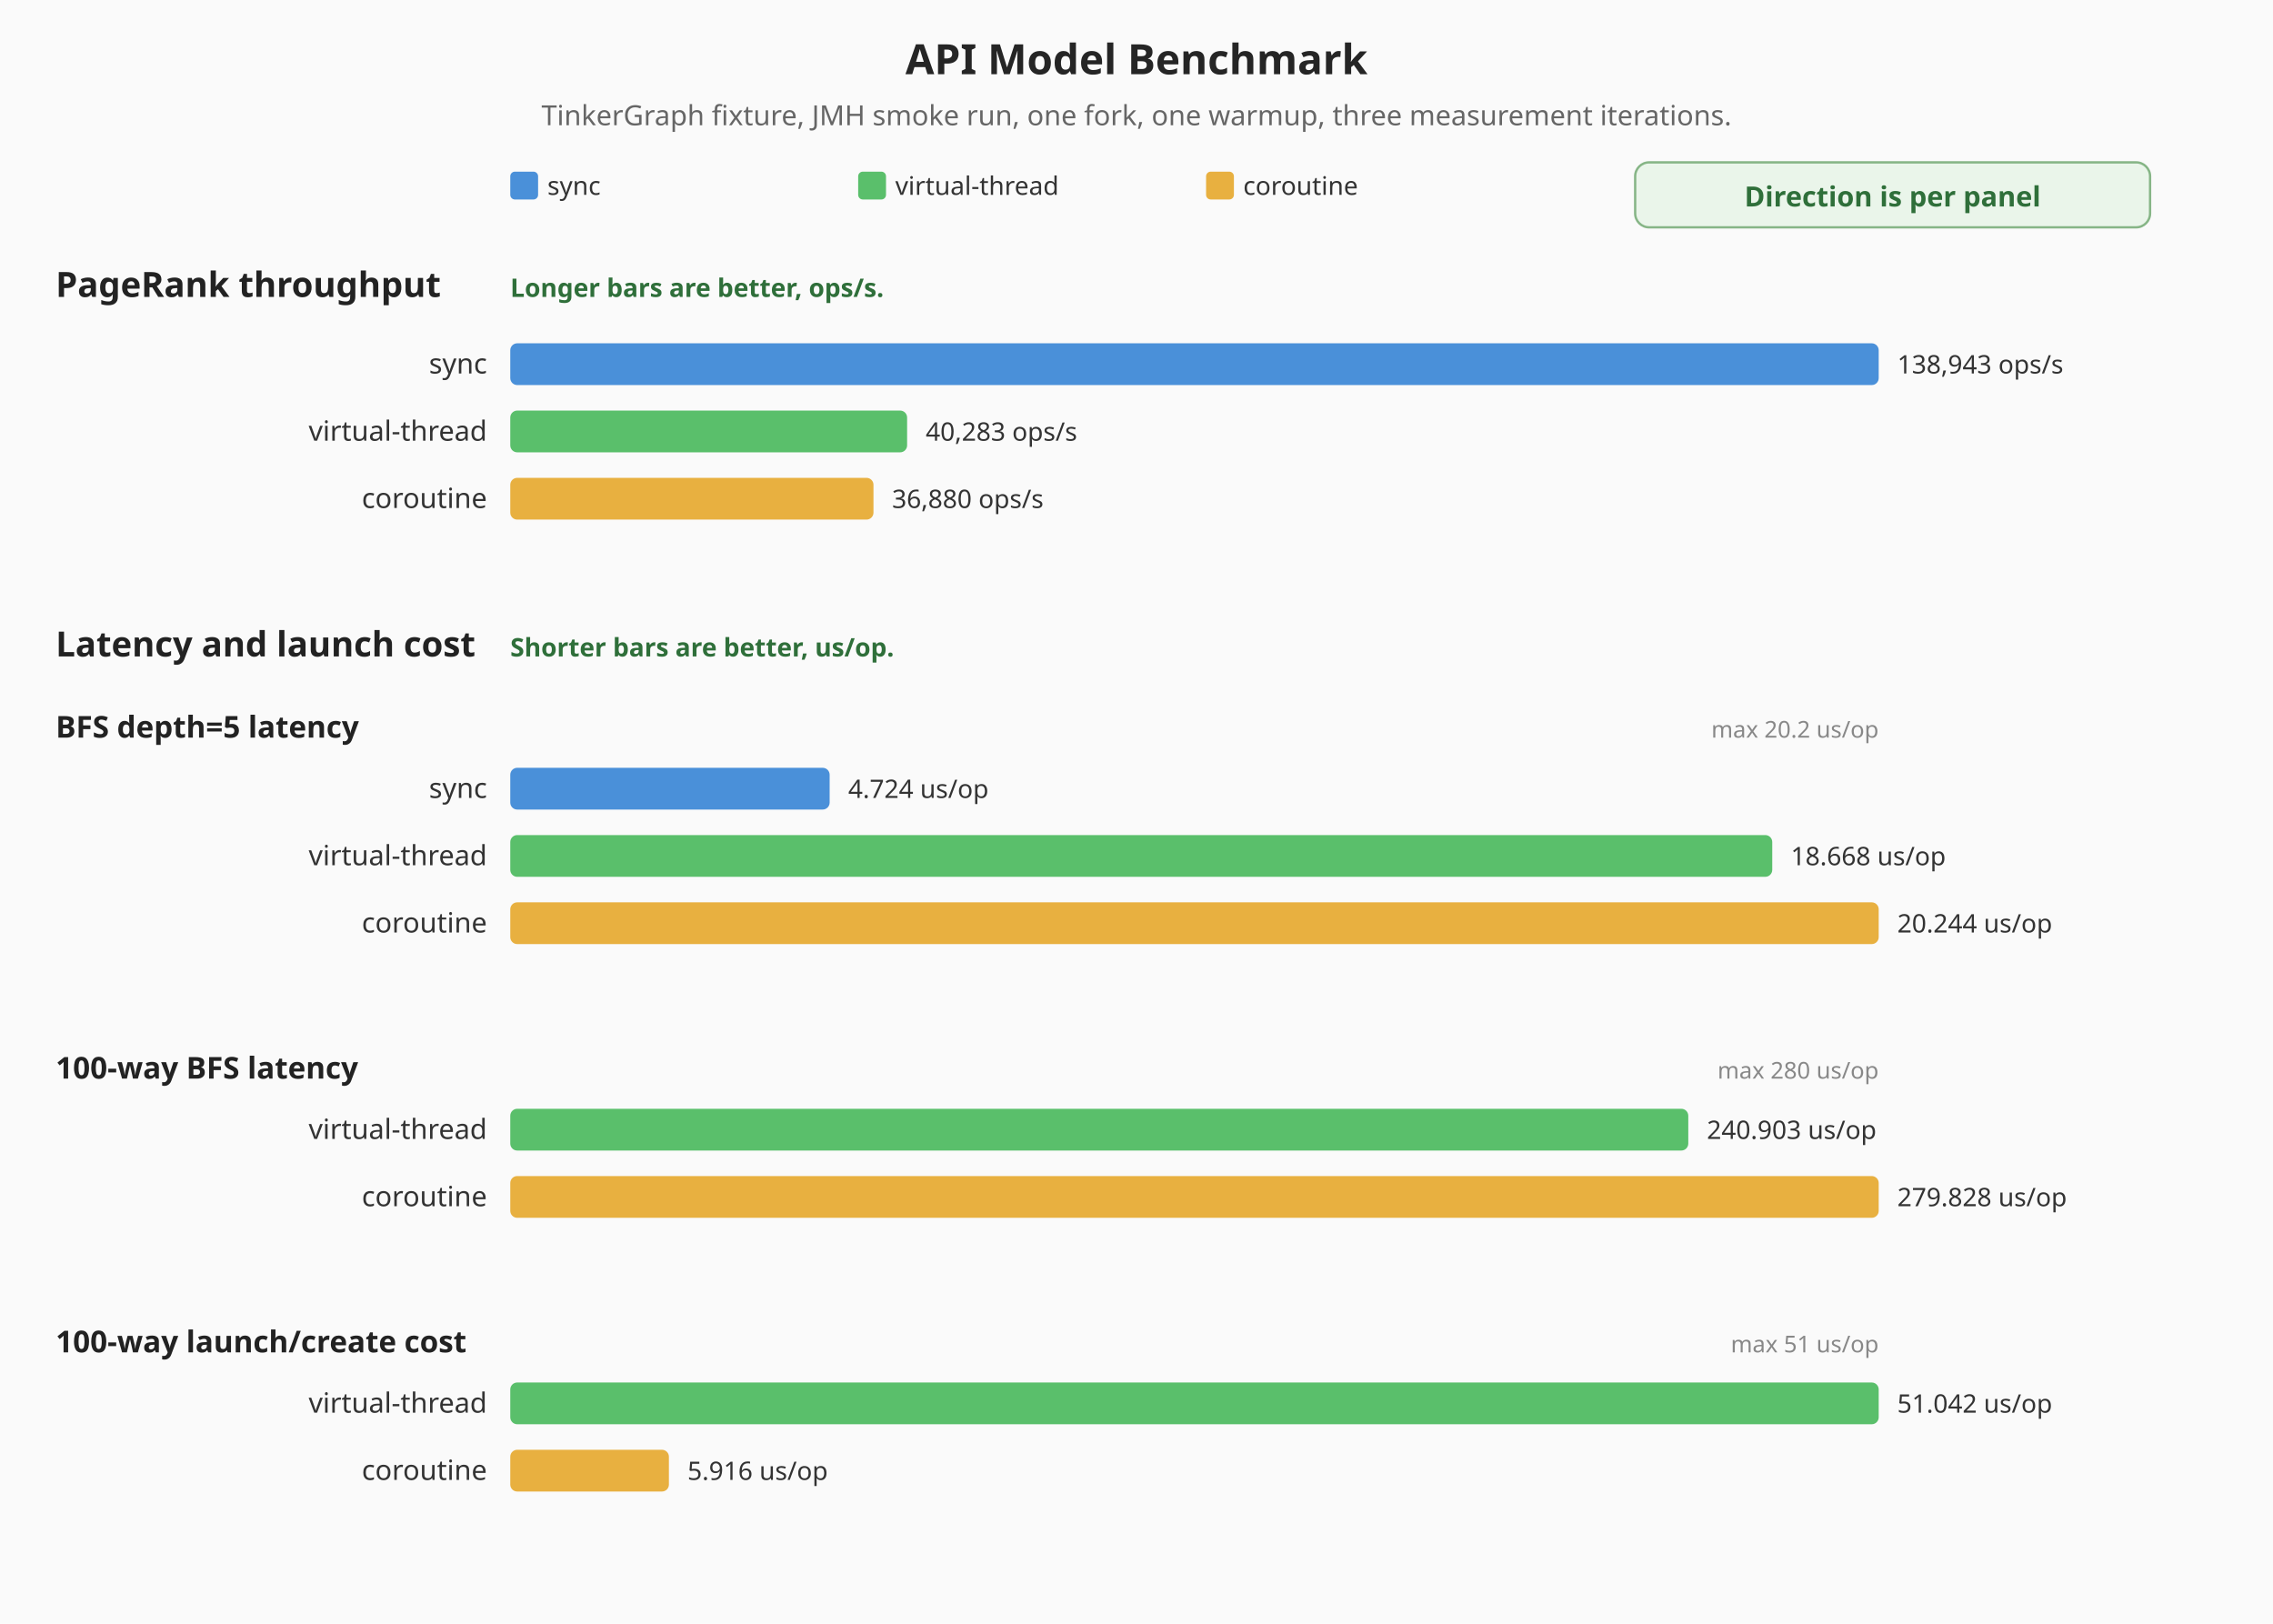
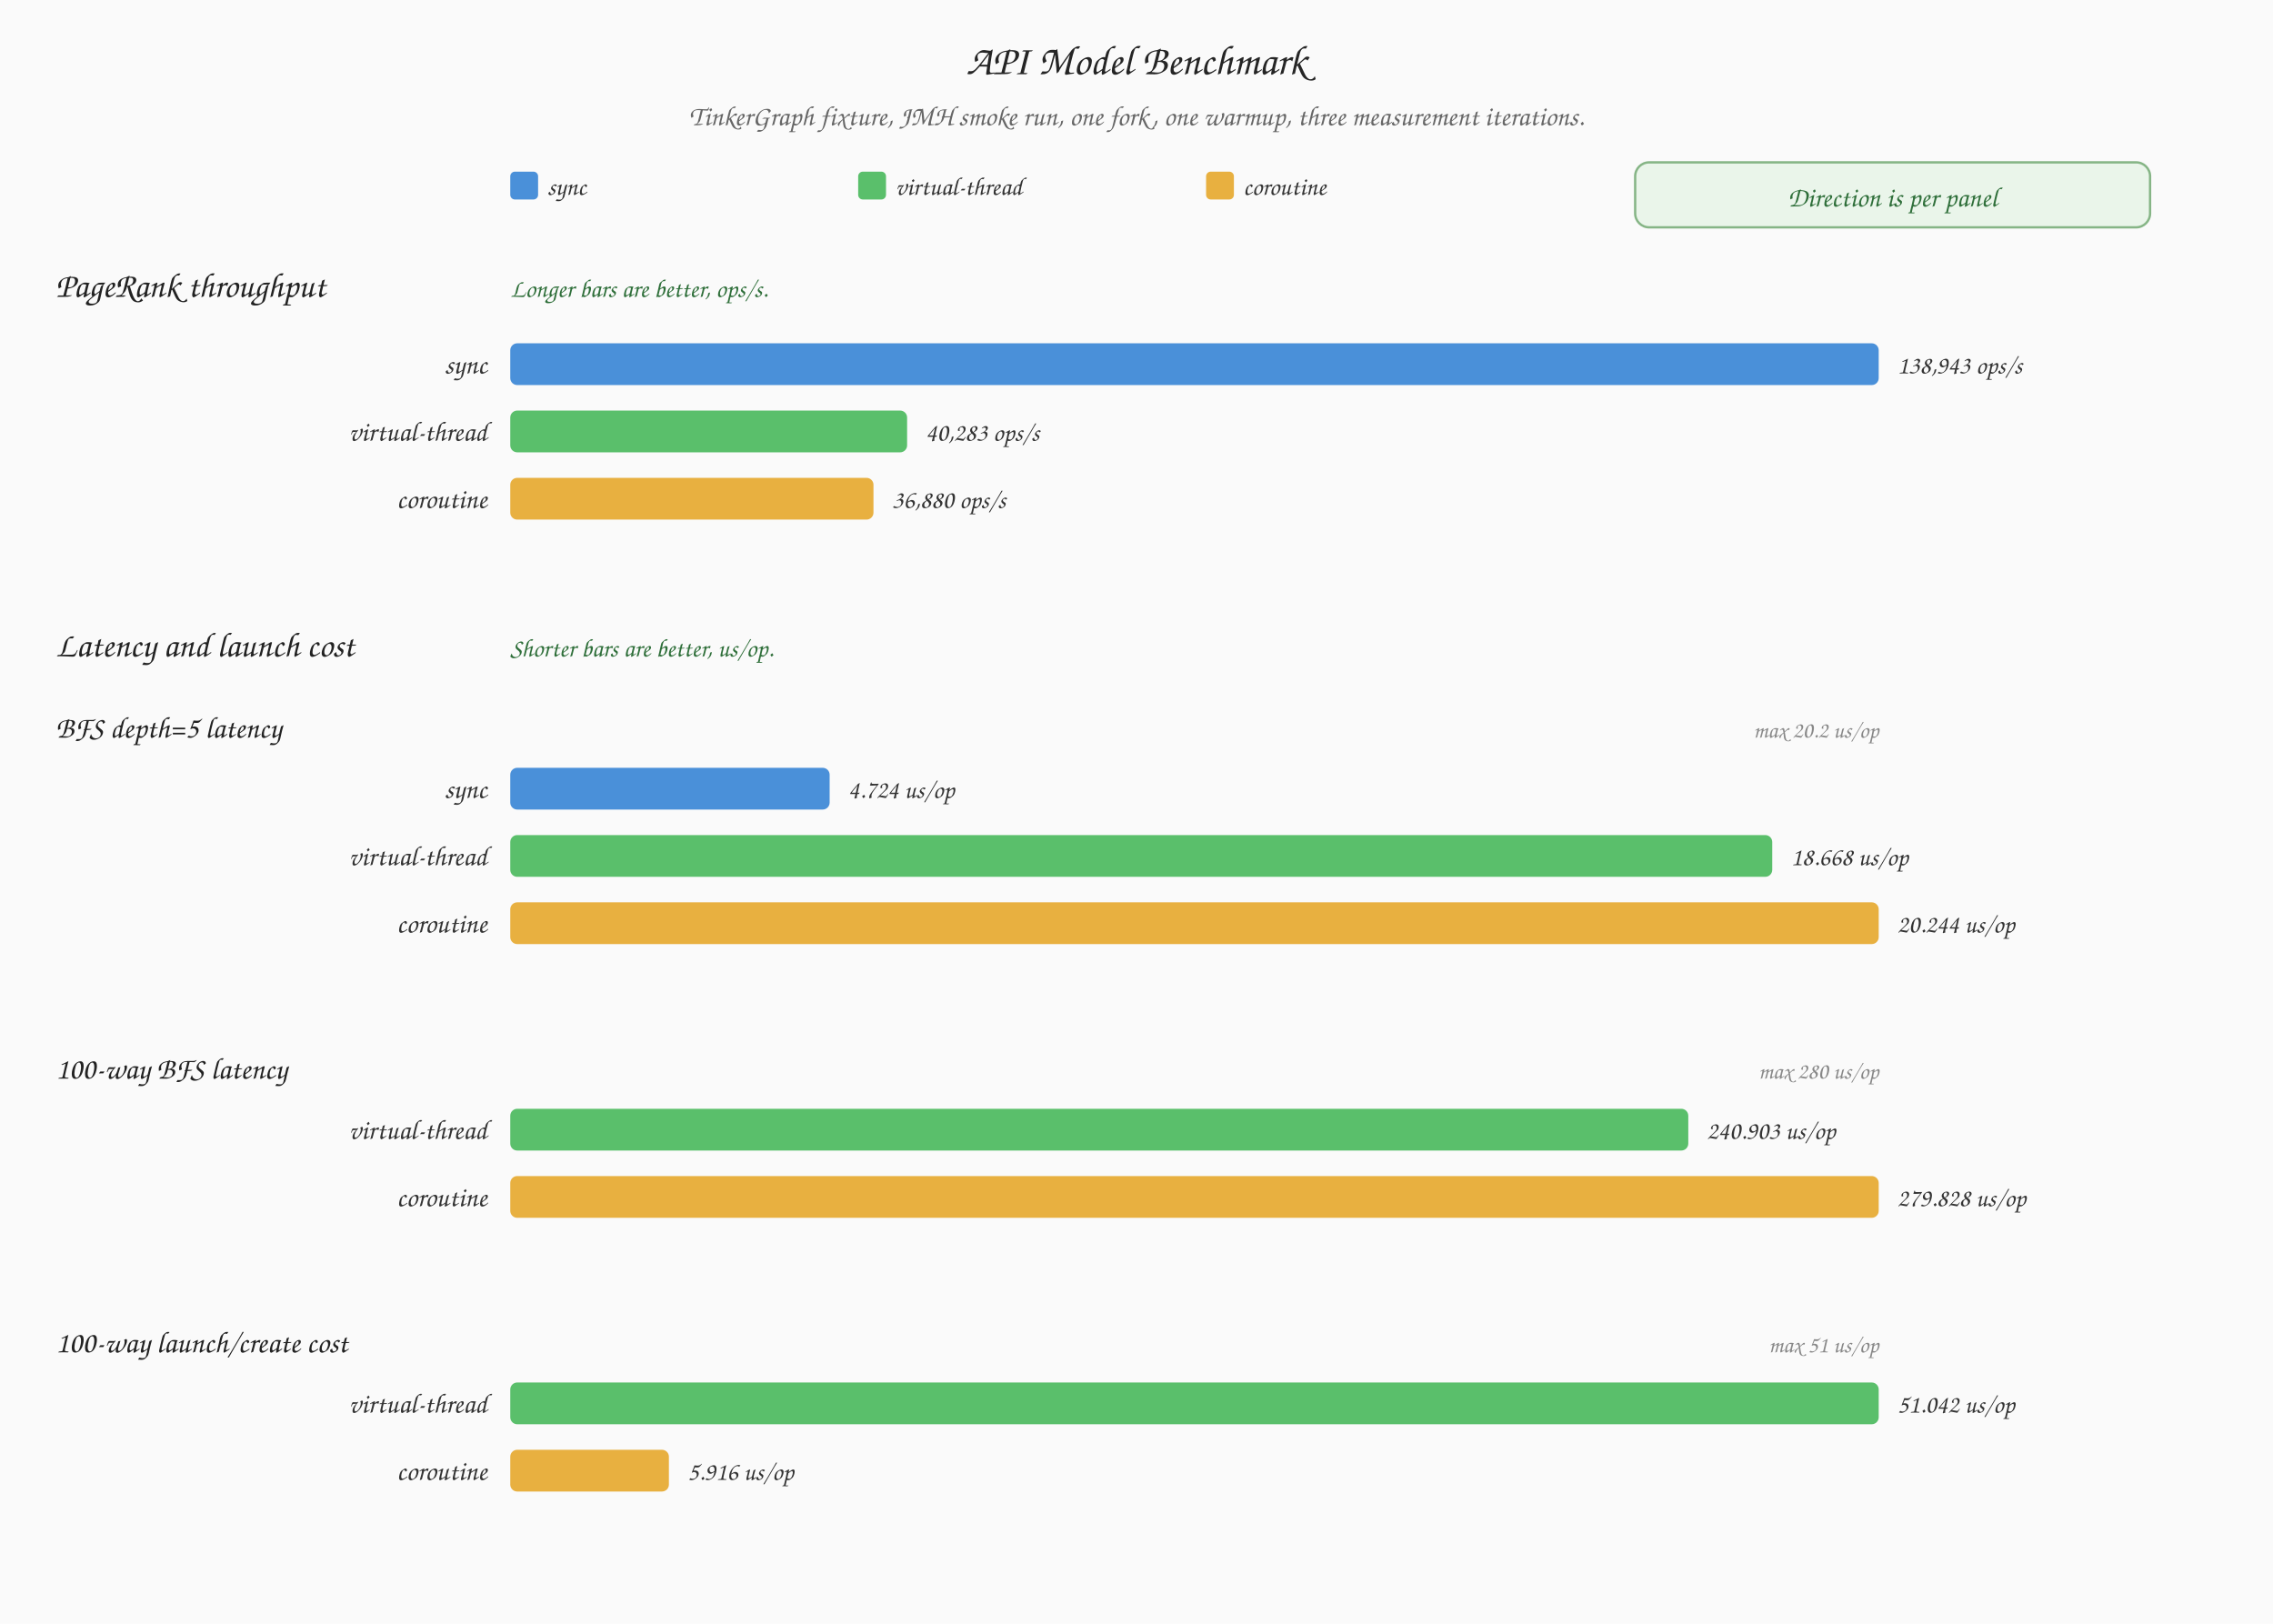
<svg xmlns="http://www.w3.org/2000/svg" width="980" height="700" viewBox="0 0 980 700">
  <rect x="0" y="0" width="980" height="700" fill="#FAFAFA" />
-   <text x="490" y="32" text-anchor="middle" font-family="sans-serif" font-size="18" font-weight="bold" fill="#252525">API Model Benchmark</text>
-   <text x="490" y="54" text-anchor="middle" font-family="sans-serif" font-size="12" fill="#666666">TinkerGraph fixture, JMH smoke run, one fork, one warmup, three measurement iterations.</text>
+   <text x="490" y="32" text-anchor="middle" font-family="'Architects Daughter','Comic Sans MS','Comic Sans',cursive" font-size="18" font-weight="400" fill="#252525">API Model Benchmark</text>
+   <text x="490" y="54" text-anchor="middle" font-family="'Comic Sans MS','Comic Sans','Comic Neue','Chalkboard SE',cursive" font-size="12" fill="#666666">TinkerGraph fixture, JMH smoke run, one fork, one warmup, three measurement iterations.</text>
  <rect x="220" y="74" width="12" height="12" fill="#4A90D9" rx="2" />
-   <text x="236" y="84" font-family="sans-serif" font-size="11" fill="#333333">sync</text>
+   <text x="236" y="84" font-family="'Comic Sans MS','Comic Sans','Comic Neue','Chalkboard SE',cursive" font-size="11" fill="#333333">sync</text>
  <rect x="370" y="74" width="12" height="12" fill="#5ABF6B" rx="2" />
-   <text x="386" y="84" font-family="sans-serif" font-size="11" fill="#333333">virtual-thread</text>
+   <text x="386" y="84" font-family="'Comic Sans MS','Comic Sans','Comic Neue','Chalkboard SE',cursive" font-size="11" fill="#333333">virtual-thread</text>
  <rect x="520" y="74" width="12" height="12" fill="#E8B040" rx="2" />
-   <text x="536" y="84" font-family="sans-serif" font-size="11" fill="#333333">coroutine</text>
+   <text x="536" y="84" font-family="'Comic Sans MS','Comic Sans','Comic Neue','Chalkboard SE',cursive" font-size="11" fill="#333333">coroutine</text>
  <rect x="705" y="70" width="222" height="28" fill="#EAF5EA" stroke="#86B586" rx="6" />
-   <text x="816" y="89" text-anchor="middle" font-family="sans-serif" font-size="12" font-weight="bold" fill="#2F6F3A">Direction is per panel</text>
-   <text x="24" y="128" font-family="sans-serif" font-size="15" font-weight="bold" fill="#222222">PageRank throughput</text>
-   <text x="220" y="128" font-family="sans-serif" font-size="11" font-weight="bold" fill="#2F6F3A">Longer bars are better, ops/s.</text>
-   <text x="210" y="161" text-anchor="end" font-family="sans-serif" font-size="12" fill="#333333">sync</text>
+   <text x="816" y="89" text-anchor="middle" font-family="'Comic Sans MS','Comic Sans','Comic Neue','Chalkboard SE',cursive" font-size="12" font-weight="400" fill="#2F6F3A">Direction is per panel</text>
+   <text x="24" y="128" font-family="'Comic Sans MS','Comic Sans','Comic Neue','Chalkboard SE',cursive" font-size="15" font-weight="400" fill="#222222">PageRank throughput</text>
+   <text x="220" y="128" font-family="'Comic Sans MS','Comic Sans','Comic Neue','Chalkboard SE',cursive" font-size="11" font-weight="400" fill="#2F6F3A">Longer bars are better, ops/s.</text>
+   <text x="210" y="161" text-anchor="end" font-family="'Comic Sans MS','Comic Sans','Comic Neue','Chalkboard SE',cursive" font-size="12" fill="#333333">sync</text>
  <rect x="220" y="148" width="590.0" height="18" fill="#4A90D9" rx="3" />
-   <text x="818.0" y="161" font-family="sans-serif" font-size="11" fill="#333333">138,943 ops/s</text>
-   <text x="210" y="190" text-anchor="end" font-family="sans-serif" font-size="12" fill="#333333">virtual-thread</text>
+   <text x="818.0" y="161" font-family="'Comic Sans MS','Comic Sans','Comic Neue','Chalkboard SE',cursive" font-size="11" fill="#333333">138,943 ops/s</text>
+   <text x="210" y="190" text-anchor="end" font-family="'Comic Sans MS','Comic Sans','Comic Neue','Chalkboard SE',cursive" font-size="12" fill="#333333">virtual-thread</text>
  <rect x="220" y="177" width="171.1" height="18" fill="#5ABF6B" rx="3" />
-   <text x="399.1" y="190" font-family="sans-serif" font-size="11" fill="#333333">40,283 ops/s</text>
-   <text x="210" y="219" text-anchor="end" font-family="sans-serif" font-size="12" fill="#333333">coroutine</text>
+   <text x="399.1" y="190" font-family="'Comic Sans MS','Comic Sans','Comic Neue','Chalkboard SE',cursive" font-size="11" fill="#333333">40,283 ops/s</text>
+   <text x="210" y="219" text-anchor="end" font-family="'Comic Sans MS','Comic Sans','Comic Neue','Chalkboard SE',cursive" font-size="12" fill="#333333">coroutine</text>
  <rect x="220" y="206" width="156.6" height="18" fill="#E8B040" rx="3" />
-   <text x="384.6" y="219" font-family="sans-serif" font-size="11" fill="#333333">36,880 ops/s</text>
-   <text x="24" y="283" font-family="sans-serif" font-size="15" font-weight="bold" fill="#222222">Latency and launch cost</text>
-   <text x="220" y="283" font-family="sans-serif" font-size="11" font-weight="bold" fill="#2F6F3A">Shorter bars are better, us/op.</text>
-   <text x="24" y="318" font-family="sans-serif" font-size="13" font-weight="bold" fill="#222222">BFS depth=5 latency</text>
-   <text x="810" y="318" text-anchor="end" font-family="sans-serif" font-size="10" fill="#888888">max 20.2 us/op</text>
-   <text x="210" y="344" text-anchor="end" font-family="sans-serif" font-size="12" fill="#333333">sync</text>
+   <text x="384.6" y="219" font-family="'Comic Sans MS','Comic Sans','Comic Neue','Chalkboard SE',cursive" font-size="11" fill="#333333">36,880 ops/s</text>
+   <text x="24" y="283" font-family="'Comic Sans MS','Comic Sans','Comic Neue','Chalkboard SE',cursive" font-size="15" font-weight="400" fill="#222222">Latency and launch cost</text>
+   <text x="220" y="283" font-family="'Comic Sans MS','Comic Sans','Comic Neue','Chalkboard SE',cursive" font-size="11" font-weight="400" fill="#2F6F3A">Shorter bars are better, us/op.</text>
+   <text x="24" y="318" font-family="'Comic Sans MS','Comic Sans','Comic Neue','Chalkboard SE',cursive" font-size="13" font-weight="400" fill="#222222">BFS depth=5 latency</text>
+   <text x="810" y="318" text-anchor="end" font-family="'Comic Sans MS','Comic Sans','Comic Neue','Chalkboard SE',cursive" font-size="10" fill="#888888">max 20.2 us/op</text>
+   <text x="210" y="344" text-anchor="end" font-family="'Comic Sans MS','Comic Sans','Comic Neue','Chalkboard SE',cursive" font-size="12" fill="#333333">sync</text>
  <rect x="220" y="331" width="137.7" height="18" fill="#4A90D9" rx="3" />
-   <text x="365.7" y="344" font-family="sans-serif" font-size="11" fill="#333333">4.724 us/op</text>
-   <text x="210" y="373" text-anchor="end" font-family="sans-serif" font-size="12" fill="#333333">virtual-thread</text>
+   <text x="365.7" y="344" font-family="'Comic Sans MS','Comic Sans','Comic Neue','Chalkboard SE',cursive" font-size="11" fill="#333333">4.724 us/op</text>
+   <text x="210" y="373" text-anchor="end" font-family="'Comic Sans MS','Comic Sans','Comic Neue','Chalkboard SE',cursive" font-size="12" fill="#333333">virtual-thread</text>
  <rect x="220" y="360" width="544.1" height="18" fill="#5ABF6B" rx="3" />
-   <text x="772.1" y="373" font-family="sans-serif" font-size="11" fill="#333333">18.668 us/op</text>
-   <text x="210" y="402" text-anchor="end" font-family="sans-serif" font-size="12" fill="#333333">coroutine</text>
+   <text x="772.1" y="373" font-family="'Comic Sans MS','Comic Sans','Comic Neue','Chalkboard SE',cursive" font-size="11" fill="#333333">18.668 us/op</text>
+   <text x="210" y="402" text-anchor="end" font-family="'Comic Sans MS','Comic Sans','Comic Neue','Chalkboard SE',cursive" font-size="12" fill="#333333">coroutine</text>
  <rect x="220" y="389" width="590.0" height="18" fill="#E8B040" rx="3" />
-   <text x="818.0" y="402" font-family="sans-serif" font-size="11" fill="#333333">20.244 us/op</text>
-   <text x="24" y="465" font-family="sans-serif" font-size="13" font-weight="bold" fill="#222222">100-way BFS latency</text>
-   <text x="810" y="465" text-anchor="end" font-family="sans-serif" font-size="10" fill="#888888">max 280 us/op</text>
-   <text x="210" y="491" text-anchor="end" font-family="sans-serif" font-size="12" fill="#333333">virtual-thread</text>
+   <text x="818.0" y="402" font-family="'Comic Sans MS','Comic Sans','Comic Neue','Chalkboard SE',cursive" font-size="11" fill="#333333">20.244 us/op</text>
+   <text x="24" y="465" font-family="'Comic Sans MS','Comic Sans','Comic Neue','Chalkboard SE',cursive" font-size="13" font-weight="400" fill="#222222">100-way BFS latency</text>
+   <text x="810" y="465" text-anchor="end" font-family="'Comic Sans MS','Comic Sans','Comic Neue','Chalkboard SE',cursive" font-size="10" fill="#888888">max 280 us/op</text>
+   <text x="210" y="491" text-anchor="end" font-family="'Comic Sans MS','Comic Sans','Comic Neue','Chalkboard SE',cursive" font-size="12" fill="#333333">virtual-thread</text>
  <rect x="220" y="478" width="507.9" height="18" fill="#5ABF6B" rx="3" />
-   <text x="735.9" y="491" font-family="sans-serif" font-size="11" fill="#333333">240.903 us/op</text>
-   <text x="210" y="520" text-anchor="end" font-family="sans-serif" font-size="12" fill="#333333">coroutine</text>
+   <text x="735.9" y="491" font-family="'Comic Sans MS','Comic Sans','Comic Neue','Chalkboard SE',cursive" font-size="11" fill="#333333">240.903 us/op</text>
+   <text x="210" y="520" text-anchor="end" font-family="'Comic Sans MS','Comic Sans','Comic Neue','Chalkboard SE',cursive" font-size="12" fill="#333333">coroutine</text>
  <rect x="220" y="507" width="590.0" height="18" fill="#E8B040" rx="3" />
-   <text x="818.0" y="520" font-family="sans-serif" font-size="11" fill="#333333">279.828 us/op</text>
-   <text x="24" y="583" font-family="sans-serif" font-size="13" font-weight="bold" fill="#222222">100-way launch/create cost</text>
-   <text x="810" y="583" text-anchor="end" font-family="sans-serif" font-size="10" fill="#888888">max 51 us/op</text>
-   <text x="210" y="609" text-anchor="end" font-family="sans-serif" font-size="12" fill="#333333">virtual-thread</text>
+   <text x="818.0" y="520" font-family="'Comic Sans MS','Comic Sans','Comic Neue','Chalkboard SE',cursive" font-size="11" fill="#333333">279.828 us/op</text>
+   <text x="24" y="583" font-family="'Comic Sans MS','Comic Sans','Comic Neue','Chalkboard SE',cursive" font-size="13" font-weight="400" fill="#222222">100-way launch/create cost</text>
+   <text x="810" y="583" text-anchor="end" font-family="'Comic Sans MS','Comic Sans','Comic Neue','Chalkboard SE',cursive" font-size="10" fill="#888888">max 51 us/op</text>
+   <text x="210" y="609" text-anchor="end" font-family="'Comic Sans MS','Comic Sans','Comic Neue','Chalkboard SE',cursive" font-size="12" fill="#333333">virtual-thread</text>
  <rect x="220" y="596" width="590.0" height="18" fill="#5ABF6B" rx="3" />
-   <text x="818.0" y="609" font-family="sans-serif" font-size="11" fill="#333333">51.042 us/op</text>
-   <text x="210" y="638" text-anchor="end" font-family="sans-serif" font-size="12" fill="#333333">coroutine</text>
+   <text x="818.0" y="609" font-family="'Comic Sans MS','Comic Sans','Comic Neue','Chalkboard SE',cursive" font-size="11" fill="#333333">51.042 us/op</text>
+   <text x="210" y="638" text-anchor="end" font-family="'Comic Sans MS','Comic Sans','Comic Neue','Chalkboard SE',cursive" font-size="12" fill="#333333">coroutine</text>
  <rect x="220" y="625" width="68.4" height="18" fill="#E8B040" rx="3" />
-   <text x="296.4" y="638" font-family="sans-serif" font-size="11" fill="#333333">5.916 us/op</text>
+   <text x="296.4" y="638" font-family="'Comic Sans MS','Comic Sans','Comic Neue','Chalkboard SE',cursive" font-size="11" fill="#333333">5.916 us/op</text>
</svg>
